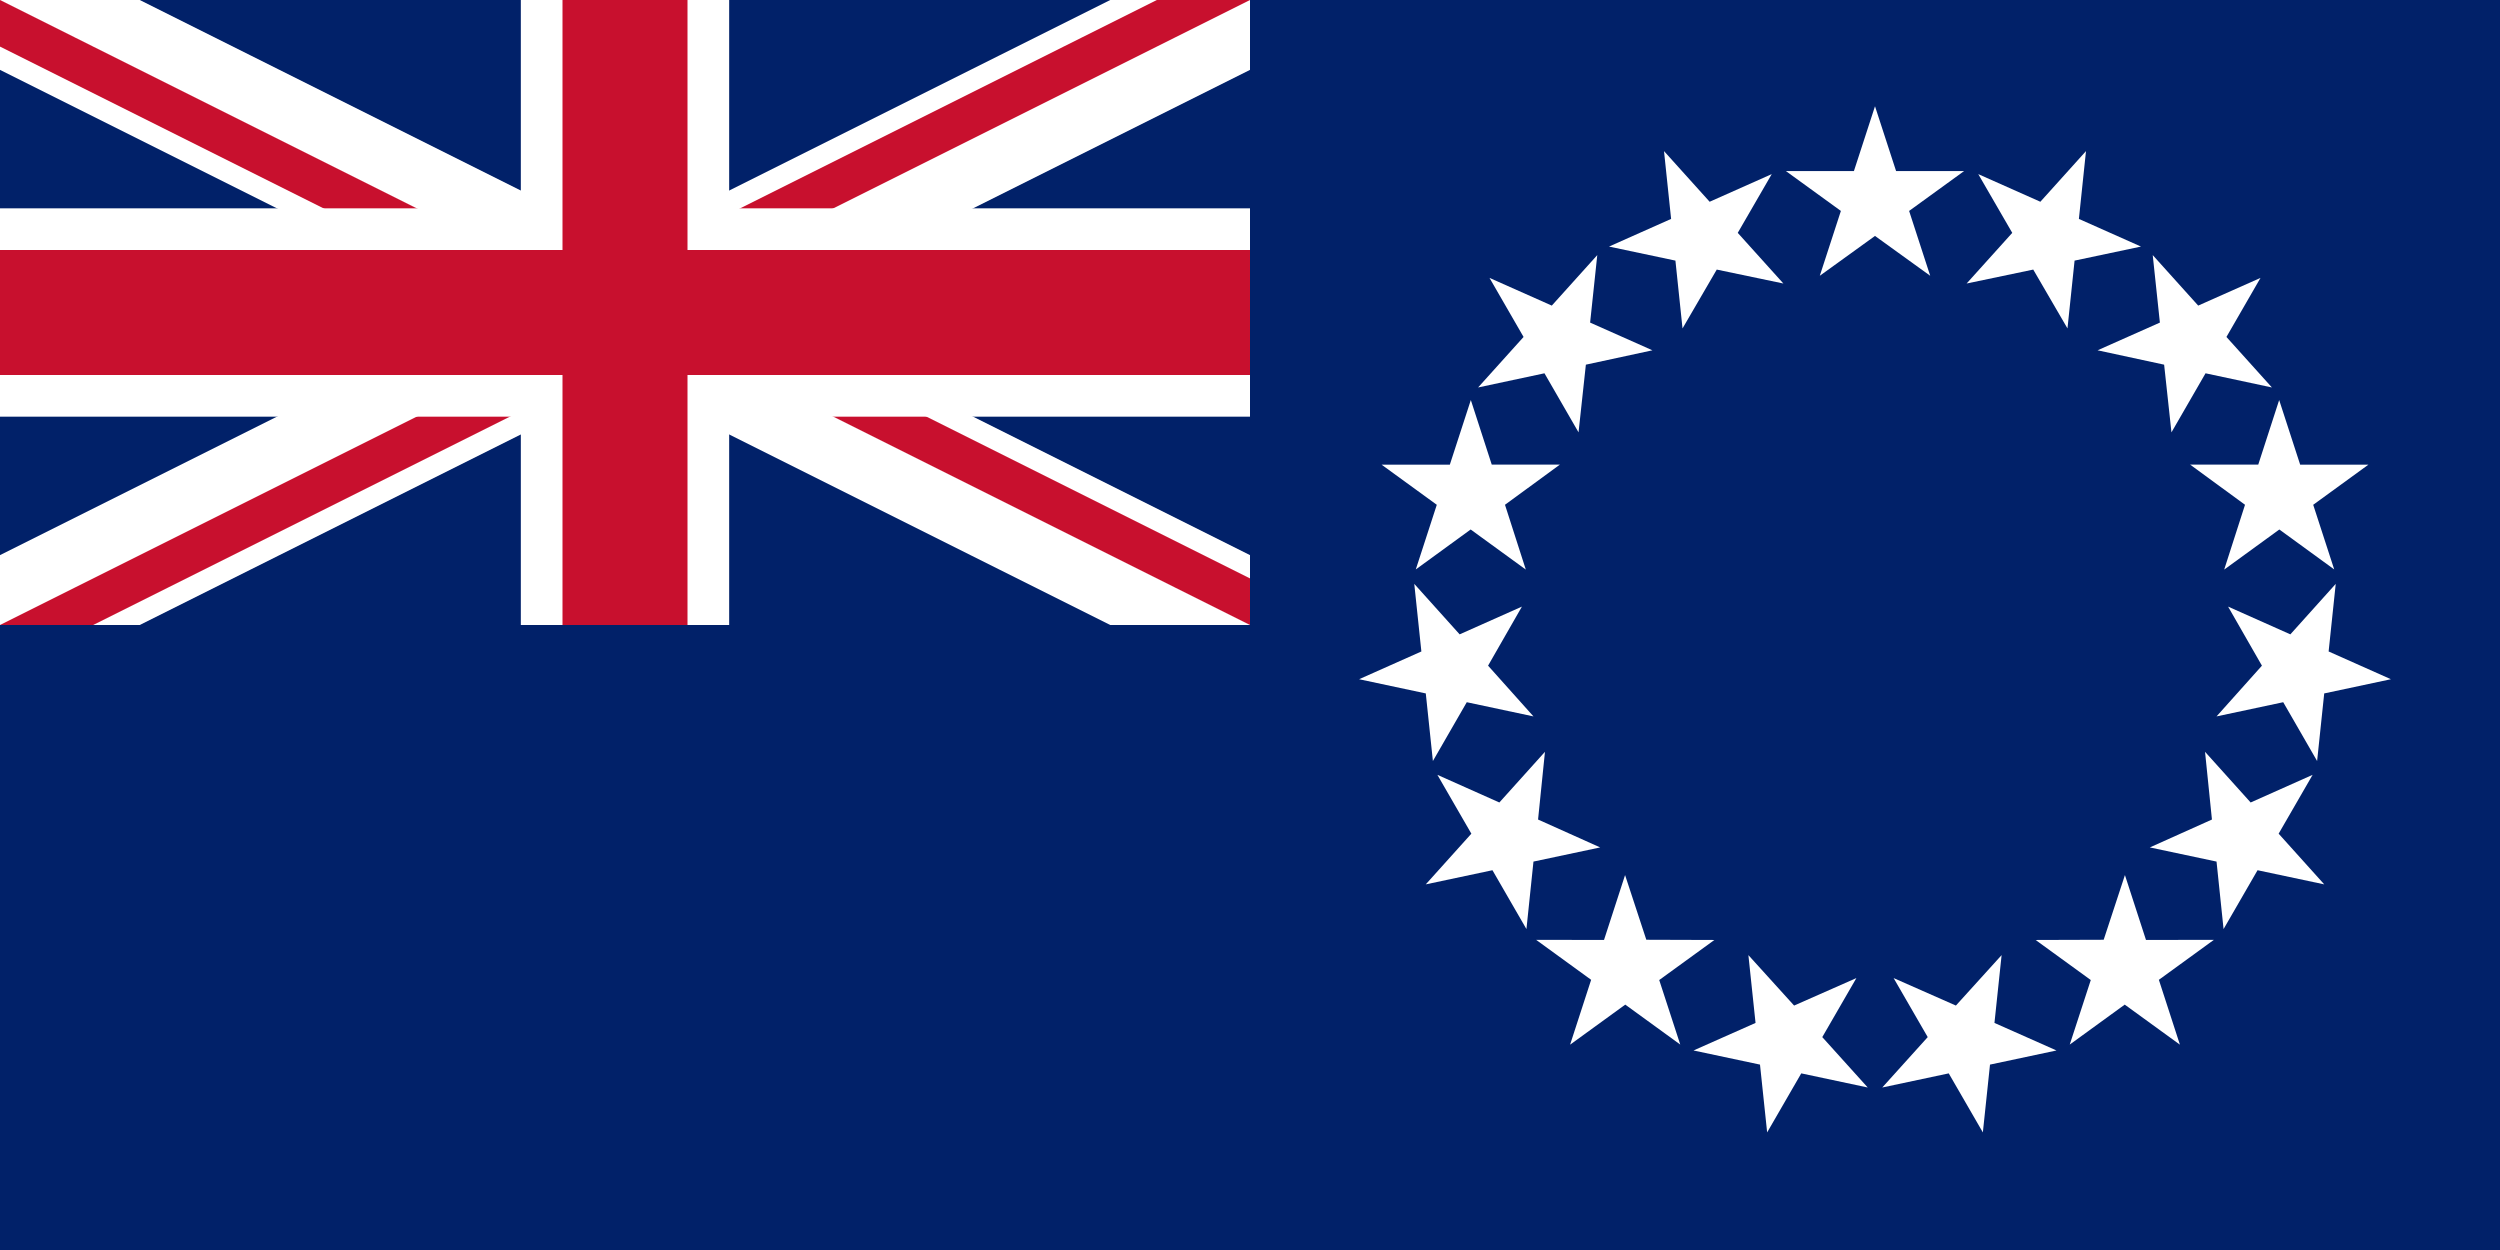
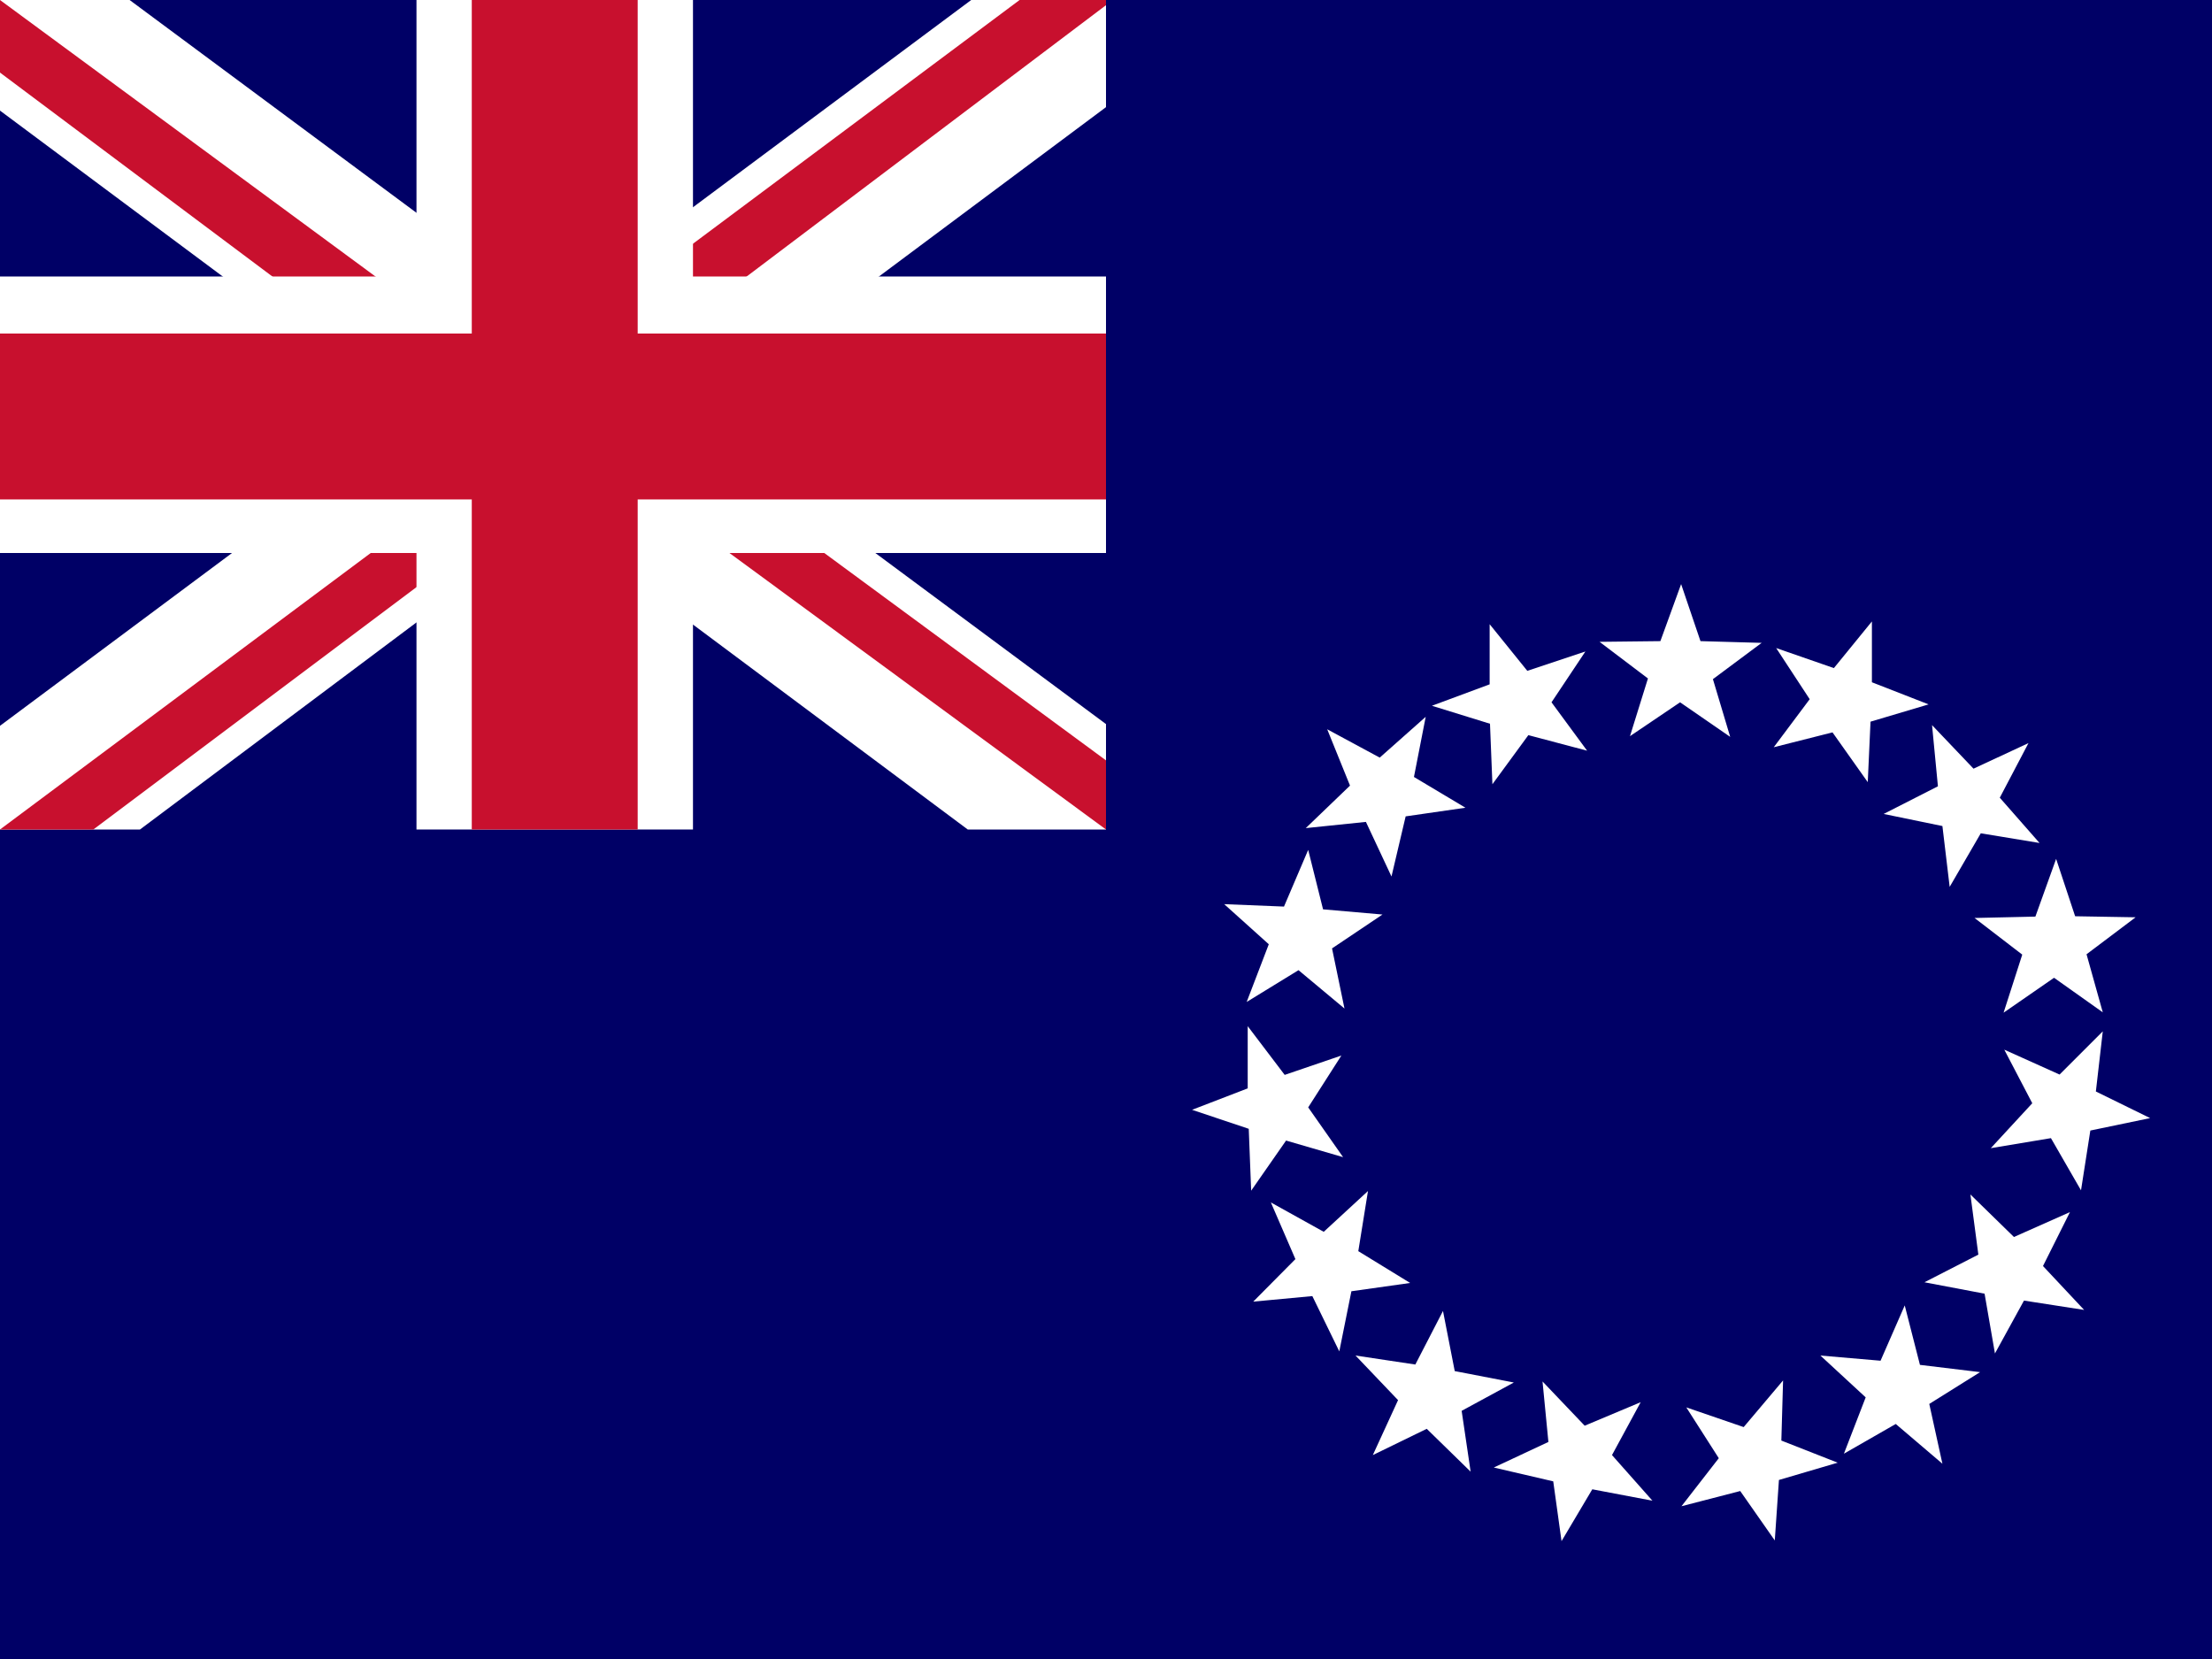
- <svg xmlns="http://www.w3.org/2000/svg" xmlns:xlink="http://www.w3.org/1999/xlink" viewBox="0 0 9600 4800">
-   <defs>
-     <clipPath id="a">
-       <path d="M0 0h12v6H0z" />
-     </clipPath>
-     <clipPath id="b">
-       <path d="M0 0v1.5h8V4zm6 0H3v4h-5z" />
-     </clipPath>
-   </defs>
-   <g transform="scale(800)" stroke-width=".6" fill="#012169" clip-path="url(#a)">
-     <path d="M0 0h12v6H0z" />
-     <path stroke="#fff" d="M0 0l6 3M0 3l6-3" />
-     <path stroke="#c8102e" stroke-width=".4" clip-path="url(#b)" d="M0 0l6 3M0 3l6-3" />
-     <path stroke="#fff" stroke-width="1" d="M3 0v4M0 1.5h7" />
-     <path stroke="#c8102e" d="M3 0v4M0 1.5h7" />
-     <path d="M0 3h6V0h6v6H0z" />
-   </g>
-   <g transform="translate(7200 2400)">
-     <g id="d">
-       <path id="c" fill="#fff" d="M0-1992l81 249h261l-211 153 81 249L0-1494l-212 153 81-249-211-153h261z" />
-       <use transform="rotate(24)" xlink:href="#c" />
-       <use transform="rotate(48)" xlink:href="#c" />
-     </g>
-     <use transform="rotate(72)" xlink:href="#d" />
-     <use transform="rotate(144)" xlink:href="#d" />
-     <use transform="rotate(216)" xlink:href="#d" />
-     <use transform="rotate(288)" xlink:href="#d" />
-   </g>
+ <svg xmlns="http://www.w3.org/2000/svg" id="flag-icons-ck" viewBox="0 0 640 480">
+   <path fill="#006" d="M0 0h640v480H0z" />
+   <path fill="#fff" fill-rule="evenodd" d="m471.6 213 5.2-16.7-14-10.6 17.6-.2 6-16.5 5.6 16.5 17.7.5-14.1 10.5 5 16.7-14.5-10m27.1 13 10.4-13.9-9.7-14.8 16.7 5.8 11-13.5v17.6l16.4 6.4-16.8 5-.8 17.5-10.2-14.4m-98.4 15-.7-17.5-16.8-5.2L431 198v-17.4l10.9 13.5 16.8-5.6-9.8 14.7 10.3 14-17-4.5m-39.6 40.9-7.4-15.8-17.4 1.8 12.8-12.3L384 211l15.2 8.2 13.3-11.8-3.4 17.4 14.9 8.9-17.3 2.5M389 291.8l-13.3-11.1-15 9.2 6.4-16.7-12.9-11.6 17.3.7 7-16.4 4.3 17.2 17.2 1.5-14.6 9.8m3.2 60.4-16.5-4.8-10.1 14.5-.7-17.9-16.4-5.5 16.1-6.2v-18l10.7 14.1 16.4-5.6-9.6 15m29.5 50.8-17 2.4-3.5 17.4-7.8-16-17.1 1.6 12.2-12.3-7.1-16.4 15.3 8.5 12.8-11.8L393 362m45 38-15.1 8.2 2.6 17.6-12.7-12.4-15.6 7.6 7.3-15.9-12.3-12.9 17.3 2.6 8-15.5 3.4 17.4m53.8 9-8.3 15.3 11.7 13.2-17.4-3.3-8.9 15-2.4-17.3-17.2-4 15.8-7.4-1.7-17.5 12.2 12.8m57.4-13.1-.5 17.4 16.3 6.4-17 5-1.2 17.5-10-14.3-17 4.4 10.8-13.9-9.4-14.7 16.6 5.7M559 209.8l12 12.6 15.9-7.4-8.3 15.8 11.5 13.1-17-2.8-9 15.5L562 239l-17-3.5 15.7-8m34.2 21 5.5 16.6 17.5.3-14.2 10.7 4.7 16.8-14.1-10-14.6 10.1 5.4-16.8-13.8-10.6 17.6-.4m19.5 33.2-2 17.4 15.7 7.7-17.3 3.6-2.7 17.3-8.7-15.1-17.4 2.9 12-13-8.1-15.5 16 7.2m3 39.8-7.8 15.6L603 379l-17.4-2.7-8.4 15.3-3-17.3-17.4-3.3 15.6-8-2.3-17.4 12.6 12.3m-9.8 39.1-14.7 9.2 3.8 17.3-13.5-11.5-15 8.6 6.3-16.3-13.1-12.1 17.4 1.5 7-16 4.4 17.2" />
+   <path fill="#006" d="M0 0h320v240H0z" />
+   <path fill="#fff" d="m37.5 0 122 90.5L281 0h39v31l-120 89.5 120 89V240h-40l-120-89.5L40.5 240H0v-30l119.5-89L0 32V0z" />
+   <path fill="#c8102e" d="M212 140.5 320 220v20l-135.5-99.5zm-92 10 3 17.5-96 72H0zM320 0v1.5l-124.5 94 1-22L295 0zM0 0l119.5 88h-30L0 21z" />
+   <path fill="#fff" d="M120.5 0v240h80V0zM0 80v80h320V80z" />
+   <path fill="#c8102e" d="M0 96.5v48h320v-48zM136.5 0v240h48V0z" />
</svg>
